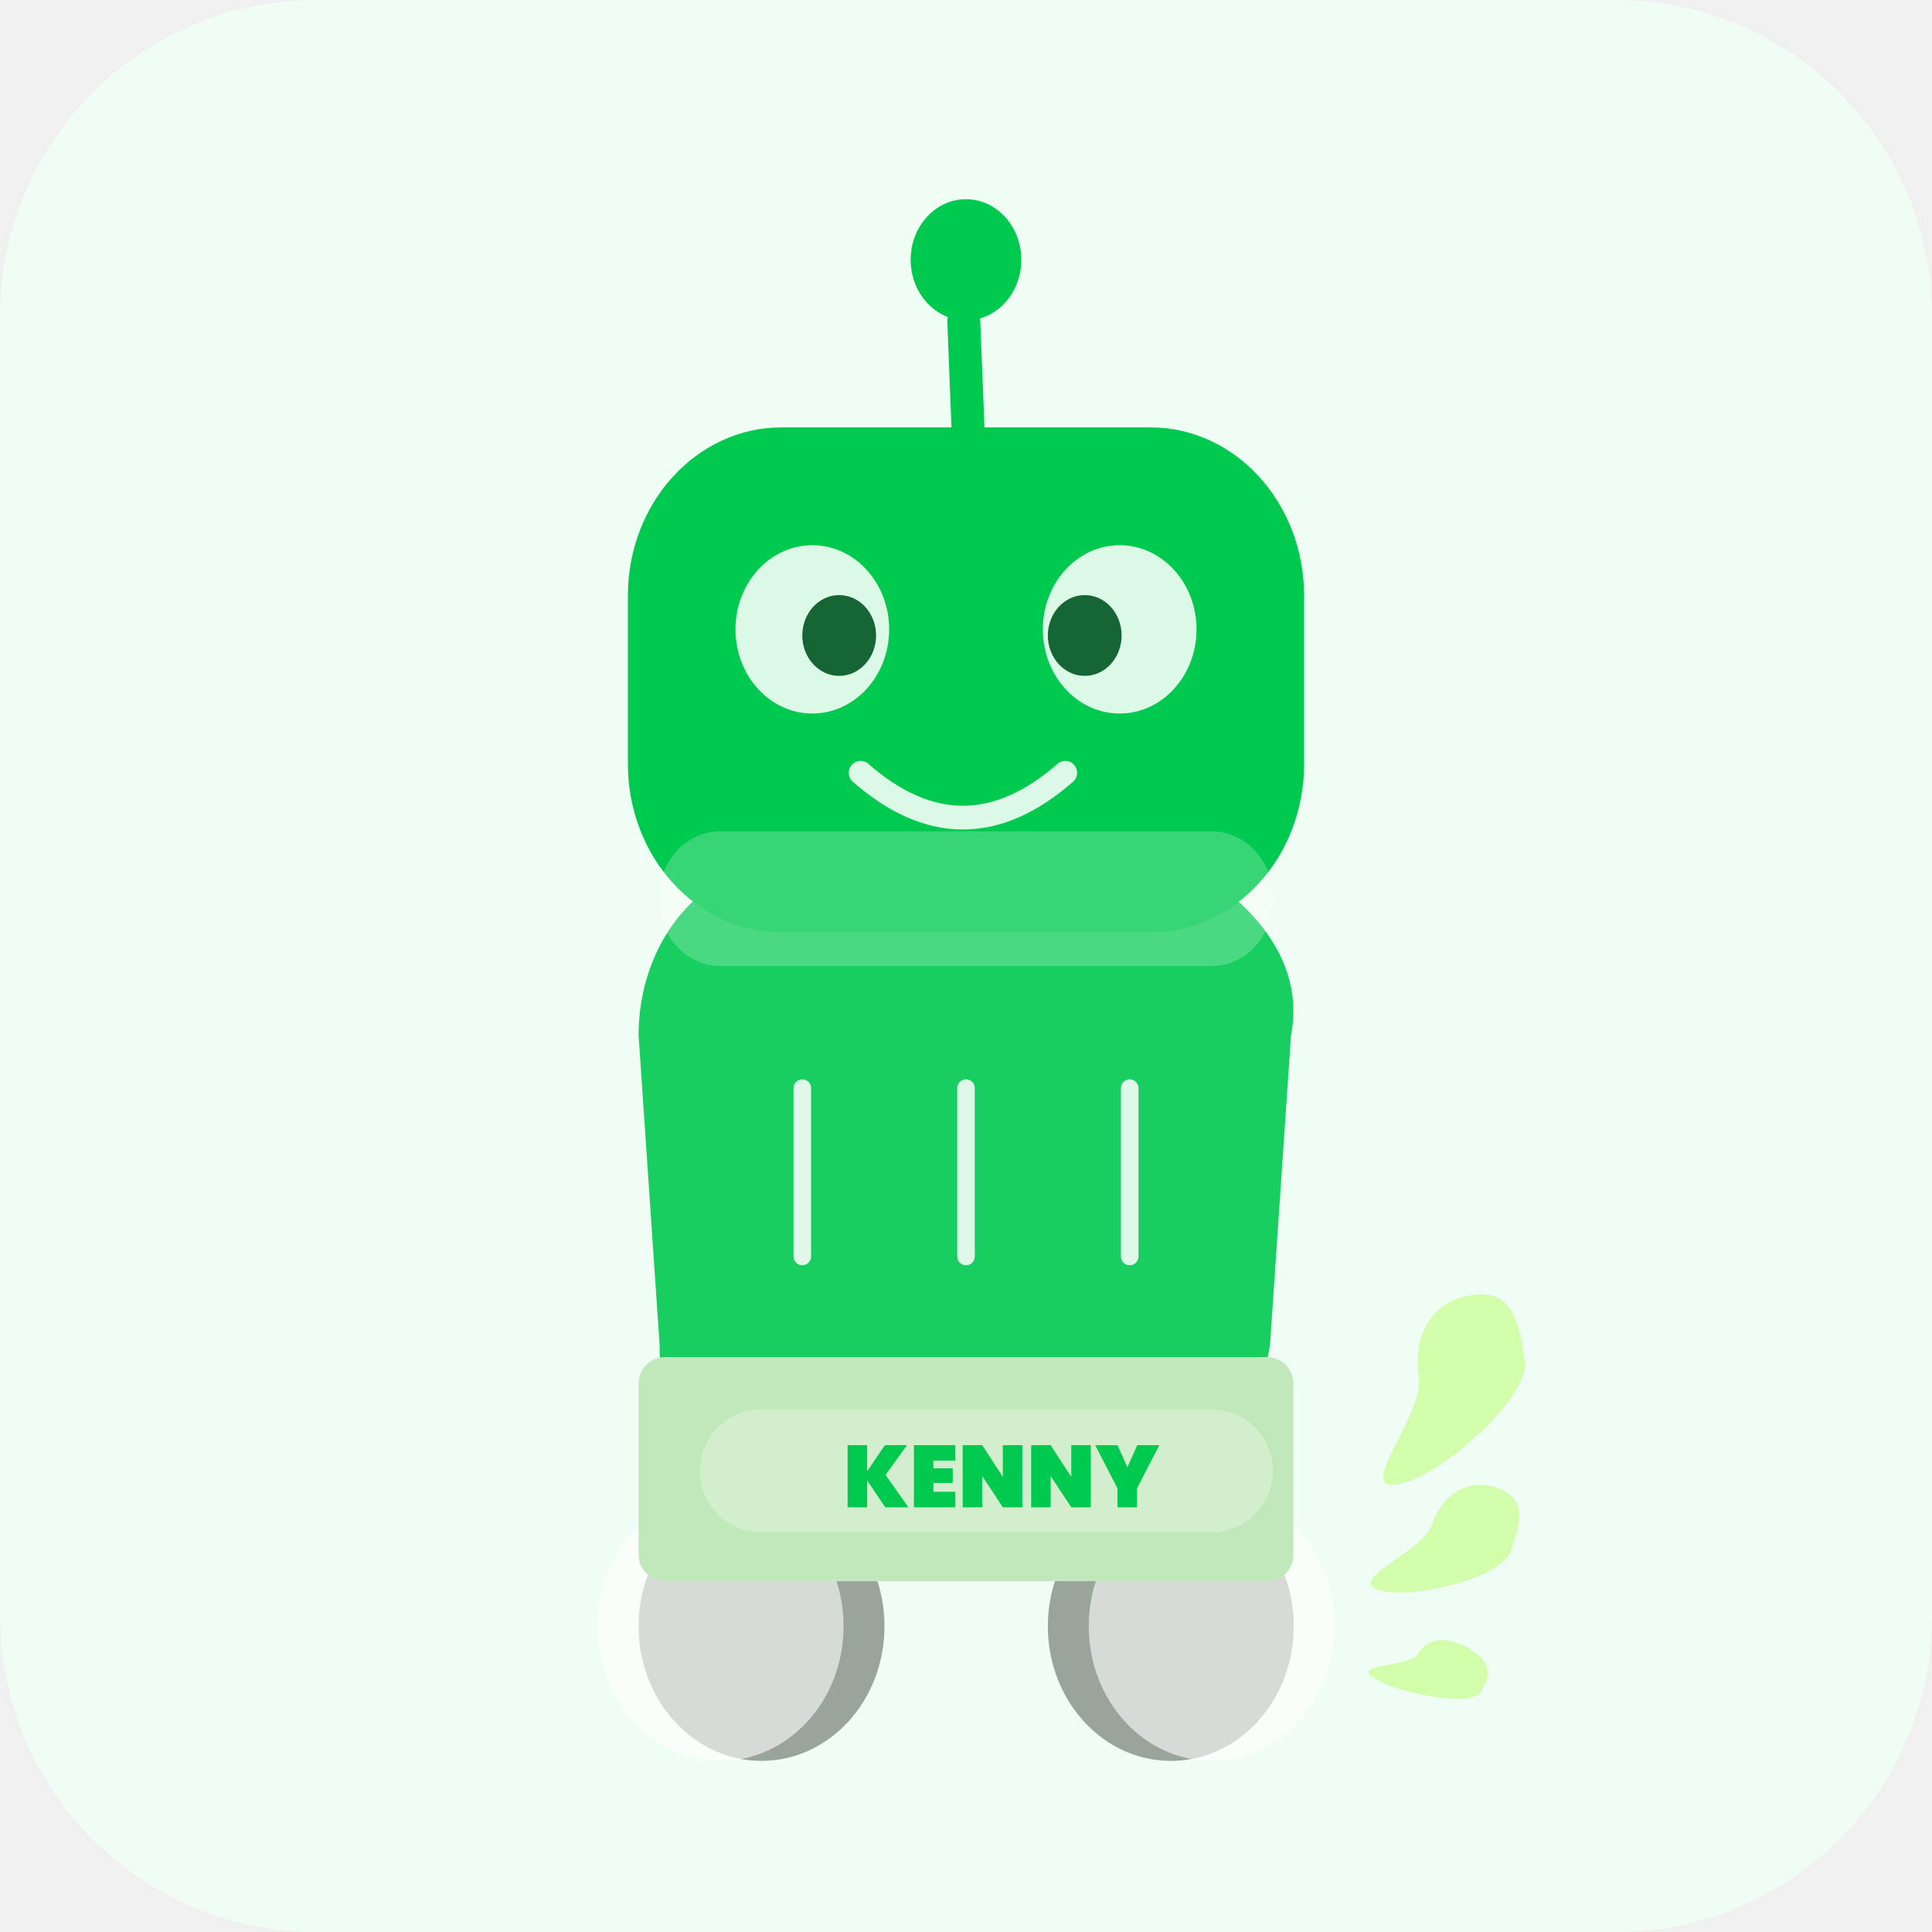
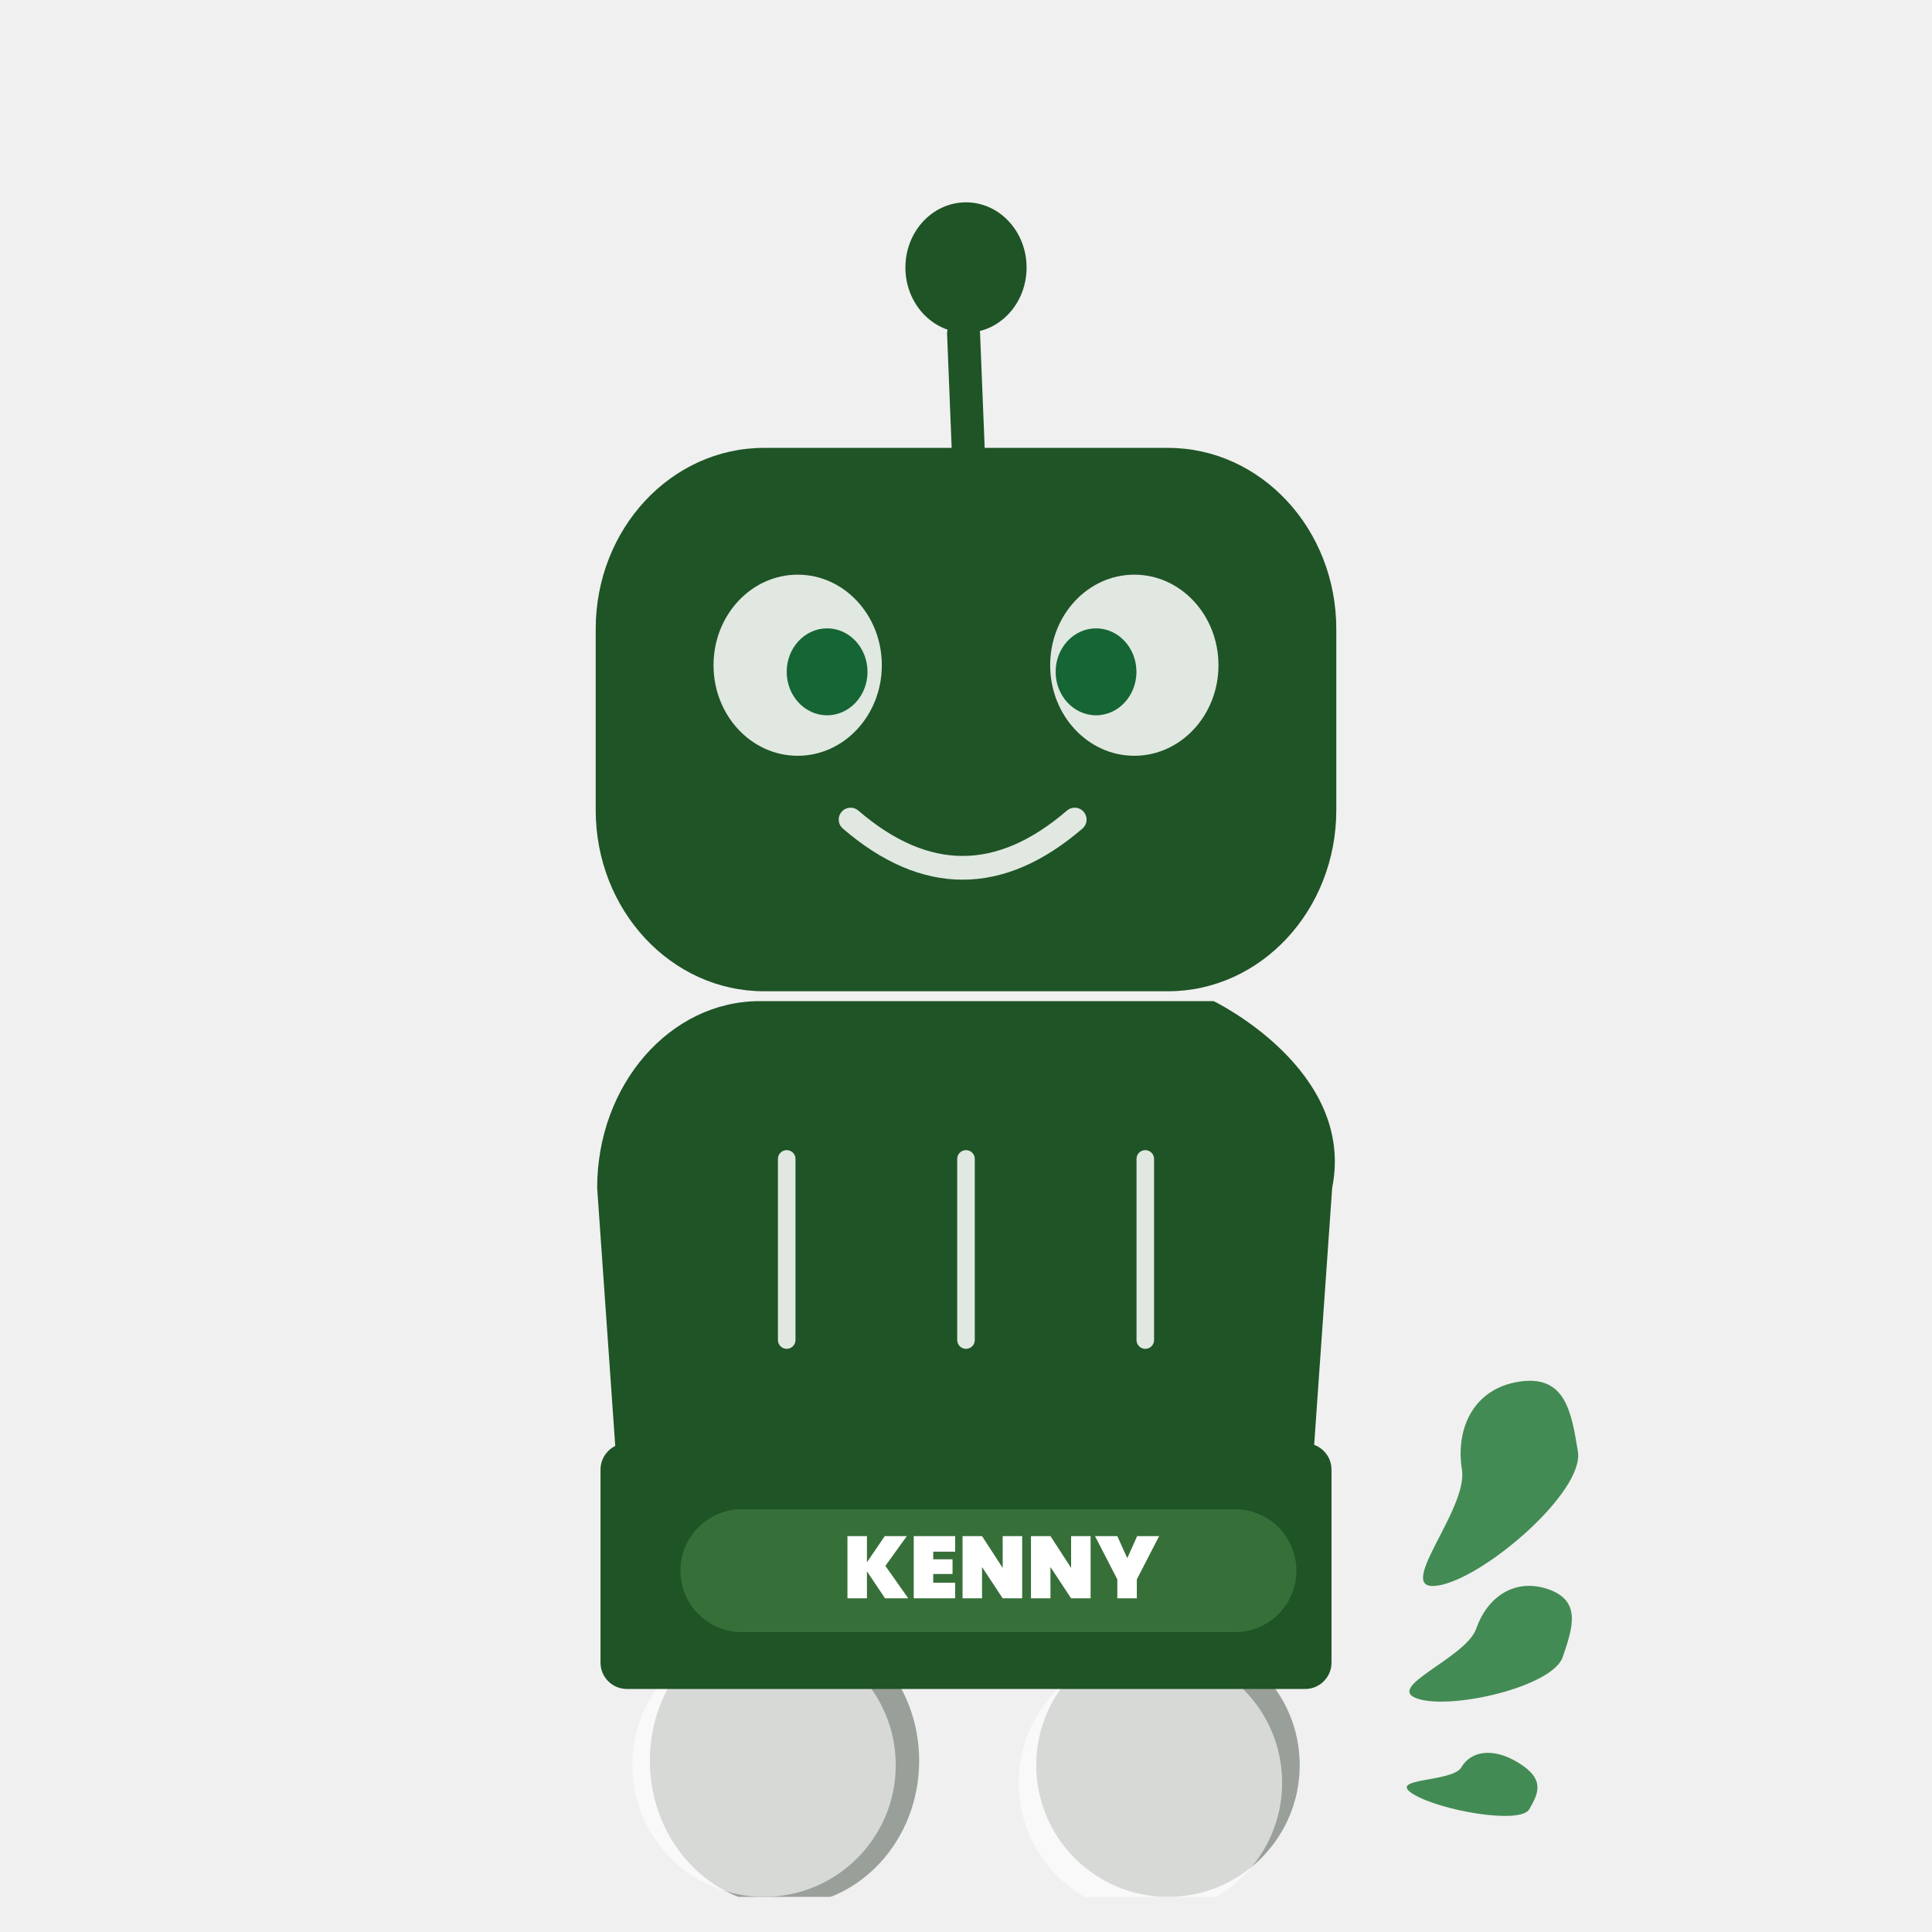
<svg xmlns="http://www.w3.org/2000/svg" width="110" height="110" viewBox="0 0 110 110" fill="none">
-   <path d="M0 18C0 8.059 8.059 0 18 0H92C101.941 0 110 8.059 110 18V92C110 101.941 101.941 110 92 110H18C8.059 110 0 101.941 0 92V18Z" fill="#F0FDF4" />
-   <path opacity="0.7" d="M66.66 100.257C70.526 100.257 73.66 96.824 73.66 92.59C73.66 88.356 70.526 84.923 66.66 84.923C62.794 84.923 59.66 88.356 59.66 92.59C59.66 96.824 62.794 100.257 66.66 100.257Z" fill="#616A60" fill-opacity="0.86" />
-   <path opacity="0.7" d="M43.359 100.257C47.225 100.257 50.359 96.824 50.359 92.59C50.359 88.356 47.225 84.923 43.359 84.923C39.493 84.923 36.359 88.356 36.359 92.59C36.359 96.824 39.493 100.257 43.359 100.257Z" fill="#616A60" fill-opacity="0.86" />
-   <path opacity="0.9" d="M67.515 49.195H44.576C40.038 49.195 36.359 53.557 36.359 58.939L37.557 76.587C37.557 81.968 40.038 84.923 44.576 84.923H66.488C71.026 84.923 72.308 76.587 72.308 76.587L73.506 58.939C74.705 52.767 67.515 49.195 67.515 49.195Z" fill="#00C950" />
-   <path d="M65.5 24.333H44.5C39.667 24.333 35.75 28.624 35.75 33.917V43.5C35.75 48.793 39.667 53.083 44.5 53.083H65.5C70.332 53.083 74.25 48.793 74.25 43.5V33.917C74.25 28.624 70.332 24.333 65.5 24.333Z" fill="#00C950" />
-   <path d="M55.126 24.672L54.874 18.297" stroke="#00C950" stroke-width="1.878" stroke-linecap="round" />
-   <path d="M64.32 71.538V61.955M45.679 71.538V61.955M55 71.538V61.955" stroke="white" stroke-opacity="0.86" stroke-linecap="round" />
-   <path d="M46.25 40.625C48.666 40.625 50.625 38.48 50.625 35.833C50.625 33.187 48.666 31.042 46.25 31.042C43.834 31.042 41.875 33.187 41.875 35.833C41.875 38.48 43.834 40.625 46.25 40.625Z" fill="white" fill-opacity="0.86" />
-   <path d="M63.75 40.625C66.166 40.625 68.125 38.48 68.125 35.833C68.125 33.187 66.166 31.042 63.75 31.042C61.334 31.042 59.375 33.187 59.375 35.833C59.375 38.48 61.334 40.625 63.75 40.625Z" fill="white" fill-opacity="0.86" />
-   <path d="M47.779 38.482C48.939 38.482 49.88 37.453 49.88 36.182C49.88 34.912 48.939 33.882 47.779 33.882C46.62 33.882 45.679 34.912 45.679 36.182C45.679 37.453 46.62 38.482 47.779 38.482Z" fill="#166534" />
-   <path d="M61.76 38.482C62.92 38.482 63.86 37.453 63.86 36.182C63.86 34.912 62.92 33.882 61.76 33.882C60.6 33.882 59.66 34.912 59.66 36.182C59.66 37.453 60.6 38.482 61.76 38.482Z" fill="#166534" />
-   <path d="M49 44C52.883 47.403 56.767 47.403 60.651 44" stroke="white" stroke-opacity="0.86" stroke-width="1.352" stroke-linecap="round" />
-   <path opacity="0.25" d="M69 47.333H41C39.067 47.333 37.5 49.05 37.5 51.167C37.5 53.284 39.067 55 41 55H69C70.933 55 72.5 53.284 72.5 51.167C72.5 49.05 70.933 47.333 69 47.333Z" fill="white" fill-opacity="0.86" />
-   <path opacity="0.7" d="M68.99 100.257C72.856 100.257 75.99 96.824 75.99 92.59C75.99 88.356 72.856 84.923 68.99 84.923C65.124 84.923 61.99 88.356 61.99 92.59C61.99 96.824 65.124 100.257 68.99 100.257Z" fill="white" fill-opacity="0.86" />
-   <path opacity="0.7" d="M41.029 100.257C44.895 100.257 48.029 96.824 48.029 92.59C48.029 88.356 44.895 84.923 41.029 84.923C37.163 84.923 34.029 88.356 34.029 92.59C34.029 96.824 37.163 100.257 41.029 100.257Z" fill="white" fill-opacity="0.86" />
-   <rect x="36.359" y="77.267" width="37.282" height="12.76" rx="1.5" fill="#C0E8BA" />
-   <path d="M68.981 83.741H43.349" stroke="white" stroke-opacity="0.28" stroke-width="7" stroke-linecap="round" />
-   <path d="M86.021 88.311C85.493 89.879 80.263 91.116 78.479 90.515C76.695 89.915 81 88.367 81.528 86.798C82.056 85.229 83.444 84.108 85.228 84.709C87.012 85.309 86.549 86.742 86.021 88.311Z" fill="#D2FDAA" />
-   <path d="M86.809 77.438C87.146 79.573 81.922 84.153 79.528 84.53C77.135 84.908 81.118 80.524 80.781 78.388C80.444 76.253 81.356 74.119 83.749 73.741C86.143 73.364 86.472 75.302 86.809 77.438Z" fill="#D2FDAA" />
-   <path d="M84.281 96.364C83.824 97.179 79.644 96.441 78.243 95.56C76.842 94.678 80.296 94.959 80.753 94.143C81.21 93.328 82.338 93.035 83.739 93.917C85.14 94.799 84.738 95.549 84.281 96.364Z" fill="#D2FDAA" />
-   <path d="M55 18.242C56.74 18.242 58.15 16.697 58.15 14.792C58.15 12.886 56.74 11.342 55 11.342C53.26 11.342 51.85 12.886 51.85 14.792C51.85 16.697 53.26 18.242 55 18.242Z" fill="#00C950" />
-   <path d="M50.4 85.819L49.37 84.284V85.819H48.26V82.279H49.37V83.769L50.385 82.279H51.64L50.42 83.974L51.72 85.819H50.4ZM53.144 83.164V83.599H54.244V84.434H53.144V84.934H54.394V85.819H52.034V82.279H54.394V83.164H53.144ZM58.207 85.819H57.097L55.922 84.039V85.819H54.812V82.279H55.922L57.097 84.089V82.279H58.207V85.819ZM62.104 85.819H60.994L59.819 84.039V85.819H58.709V82.279H59.819L60.994 84.089V82.279H62.104V85.819ZM66.005 82.279L64.735 84.744V85.819H63.625V84.744L62.355 82.279H63.625L64.19 83.534L64.755 82.279H66.005Z" fill="#00C950" />
+   <g clip-path="url(#clip0_47_139)">
+     <path opacity="0.7" d="M66.5 108C70.642 108 74 104.642 74 100.5C74 96.358 70.642 93 66.5 93C62.358 93 59 96.358 59 100.5C59 104.642 62.358 108 66.5 108Z" fill="#616A60" fill-opacity="0.86" />
+     <path opacity="0.7" d="M65.5 109C69.642 109 73 105.642 73 101.5C73 97.358 69.642 94 65.5 94C61.358 94 58 97.358 58 101.5C58 105.642 61.358 109 65.5 109Z" fill="white" fill-opacity="0.86" />
+     <path opacity="0.7" d="M44.667 108.5C48.901 108.5 52.333 104.806 52.333 100.25C52.333 95.694 48.901 92 44.667 92C40.432 92 37 95.694 37 100.25C37 104.806 40.432 108.5 44.667 108.5Z" fill="#616A60" fill-opacity="0.86" />
+     <path d="M69.099 57H43.257C38.144 57 34 61.762 34 67.636L35.35 86.9C35.35 92.774 38.144 96 43.257 96H67.941C73.054 96 74.498 86.9 74.498 86.9L75.848 67.636C77.198 60.9 69.099 57 69.099 57Z" fill="#1F5426" />
+     <path d="M66.5 25.5H43.5C38.207 25.5 33.917 30.117 33.917 35.812V46.125C33.917 51.82 38.207 56.438 43.5 56.438H66.5C71.793 56.438 76.083 51.82 76.083 46.125V35.812C76.083 30.117 71.793 25.5 66.5 25.5Z" fill="#1F5426" />
+     <path d="M54.2 25.9C54.221 26.419 54.658 26.822 55.176 26.802C55.694 26.782 56.097 26.345 56.077 25.827L55.138 25.864L54.2 25.9ZM55.8 18.968C55.779 18.45 55.342 18.046 54.824 18.066C54.306 18.086 53.903 18.523 53.924 19.041L54.862 19.004L55.8 18.968ZM55.138 25.864L56.077 25.827L55.8 18.968L54.862 19.004L53.924 19.041L54.2 25.9L55.138 25.864Z" fill="#1F5426" />
+     <path d="M65.208 76.296V65.984M44.792 76.296V65.984M55 76.296V65.984" stroke="white" stroke-opacity="0.86" stroke-linecap="round" />
+     <path d="M45.417 43.031C48.063 43.031 50.208 40.723 50.208 37.875C50.208 35.027 48.063 32.719 45.417 32.719C42.77 32.719 40.625 35.027 40.625 37.875C40.625 40.723 42.77 43.031 45.417 43.031Z" fill="white" fill-opacity="0.86" />
+     <path d="M64.583 43.031C67.23 43.031 69.375 40.723 69.375 37.875C69.375 35.027 67.23 32.719 64.583 32.719C61.937 32.719 59.792 35.027 59.792 37.875C59.792 40.723 61.937 43.031 64.583 43.031Z" fill="white" fill-opacity="0.86" />
+     <path d="M47.092 40.726C48.362 40.726 49.392 39.617 49.392 38.251C49.392 36.884 48.362 35.776 47.092 35.776C45.822 35.776 44.792 36.884 44.792 38.251C44.792 39.617 45.822 40.726 47.092 40.726Z" fill="#166534" />
+     <path d="M62.404 40.726C63.674 40.726 64.704 39.617 64.704 38.251C64.704 36.884 63.674 35.776 62.404 35.776C61.134 35.776 60.104 36.884 60.104 38.251C60.104 39.617 61.134 40.726 62.404 40.726Z" fill="#166534" />
+     <path d="M48.429 46.663C52.682 50.325 56.935 50.325 61.189 46.663" stroke="white" stroke-opacity="0.86" stroke-width="1.352" stroke-linecap="round" />
+     <path opacity="0.7" d="M43.5 108C47.642 108 51 104.642 51 100.5C51 96.358 47.642 93 43.5 93C39.358 93 36 96.358 36 100.5C36 104.642 39.358 108 43.5 108Z" fill="white" fill-opacity="0.86" />
+     <rect x="34.191" y="82.174" width="41.619" height="13.989" rx="1.5" fill="#1F5426" />
+     <path d="M70.312 89.428H42.24" stroke="#77B36E" stroke-opacity="0.28" stroke-width="7" stroke-linecap="round" />
+     <path d="M88.975 94.345C88.397 96.033 82.668 97.364 80.715 96.717C78.761 96.071 83.476 94.406 84.055 92.718C84.633 91.029 86.153 89.823 88.107 90.469C90.06 91.116 89.553 92.657 88.975 94.345Z" fill="#438B54" />
+     <path d="M89.839 82.645C90.208 84.943 84.486 89.871 81.865 90.277C79.243 90.683 83.605 85.966 83.236 83.668C82.867 81.37 83.866 79.073 86.487 78.667C89.109 78.261 89.47 80.347 89.839 82.645Z" fill="#438B54" />
+     <path d="M87.07 103.011C86.569 103.889 81.991 103.094 80.457 102.146C78.922 101.197 82.705 101.499 83.205 100.622C83.706 99.744 84.942 99.429 86.476 100.378C88.011 101.327 87.57 102.134 87.07 103.011Z" fill="#438B54" />
+     <path d="M55 18.945C56.905 18.945 58.45 17.283 58.45 15.232C58.45 13.182 56.905 11.52 55 11.52C53.095 11.52 51.55 13.182 51.55 15.232C51.55 17.283 53.095 18.945 55 18.945Z" fill="#1F5426" />
+     <path d="M50.39 91L49.36 89.465V91H48.25V87.46H49.36V88.95L50.375 87.46H51.63L50.41 89.155L51.71 91H50.39ZM53.134 88.345V88.78H54.234V89.615H53.134V90.115H54.384V91H52.024V87.46H54.384V88.345H53.134ZM58.198 91H57.088L55.913 89.22V91H54.803V87.46H55.913L57.088 89.27V87.46H58.198V91ZM62.094 91H60.984L59.809 89.22V91H58.699V87.46H59.809L60.984 89.27V87.46H62.094V91ZM65.996 87.46L64.726 89.925V91H63.616V89.925L62.346 87.46H63.616L64.181 88.715L64.746 87.46H65.996Z" fill="white" />
+   </g>
+   <defs>
+     <clipPath id="clip0_47_139">
+       <rect width="92" height="99" fill="white" transform="translate(9 9)" />
+     </clipPath>
+   </defs>
</svg>
